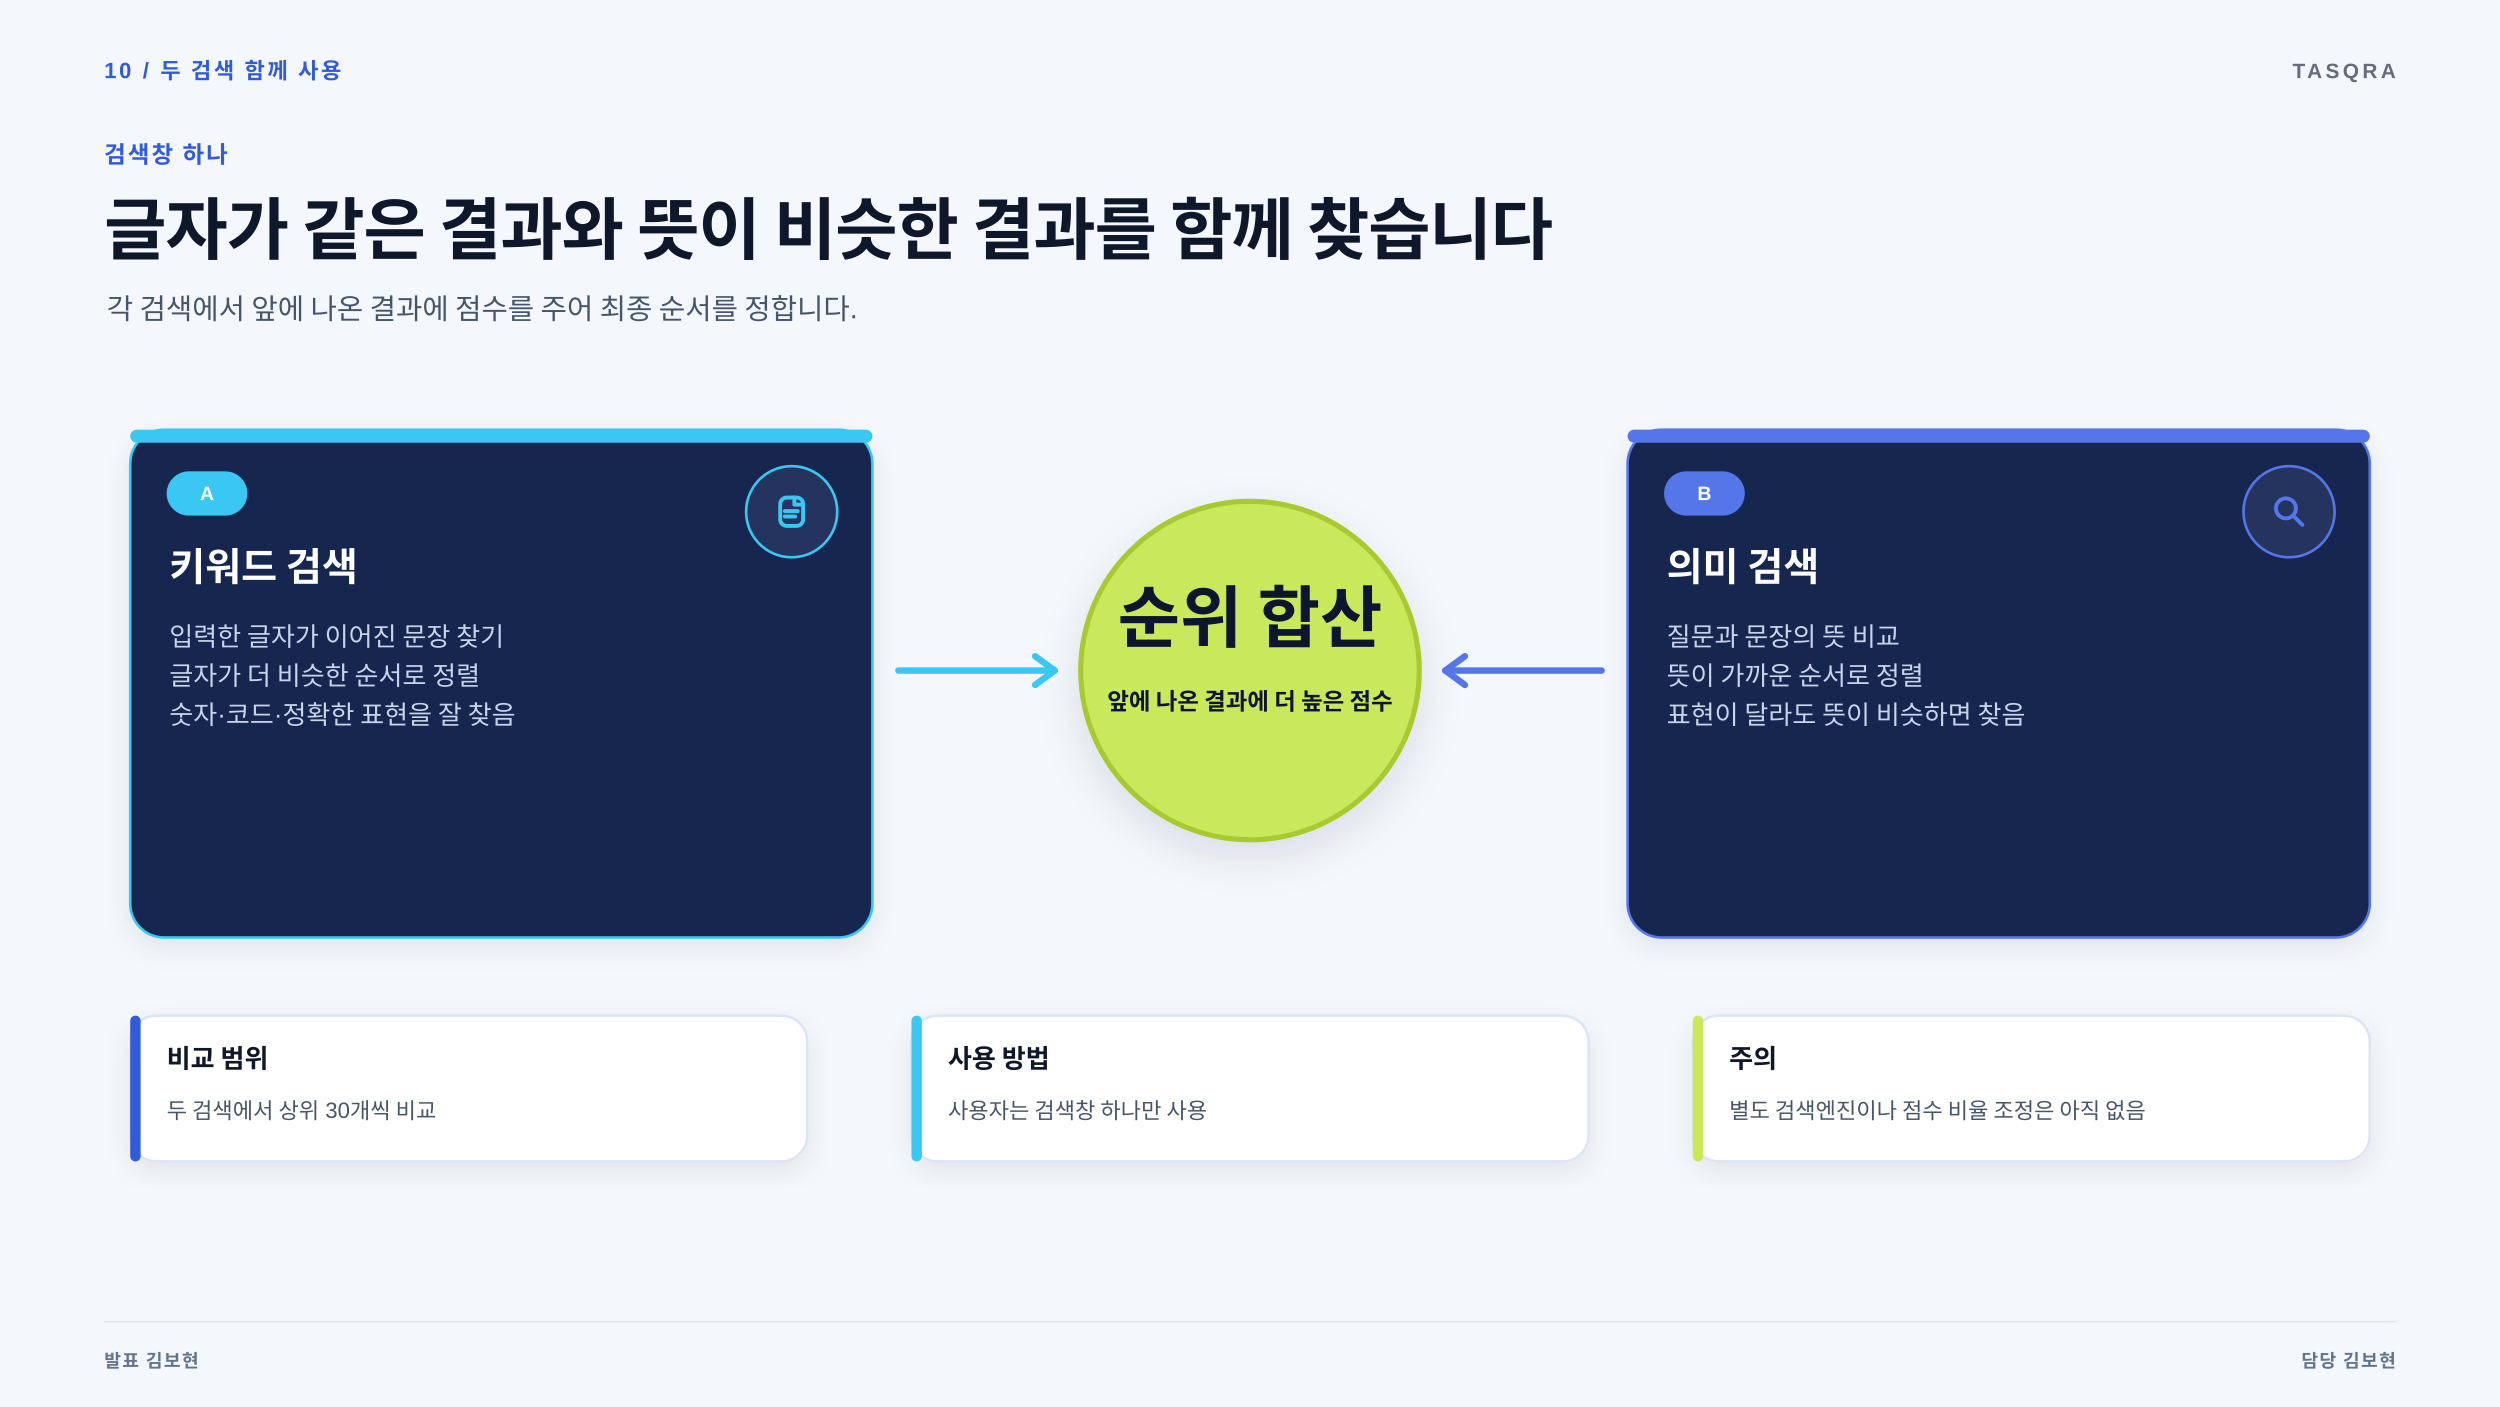
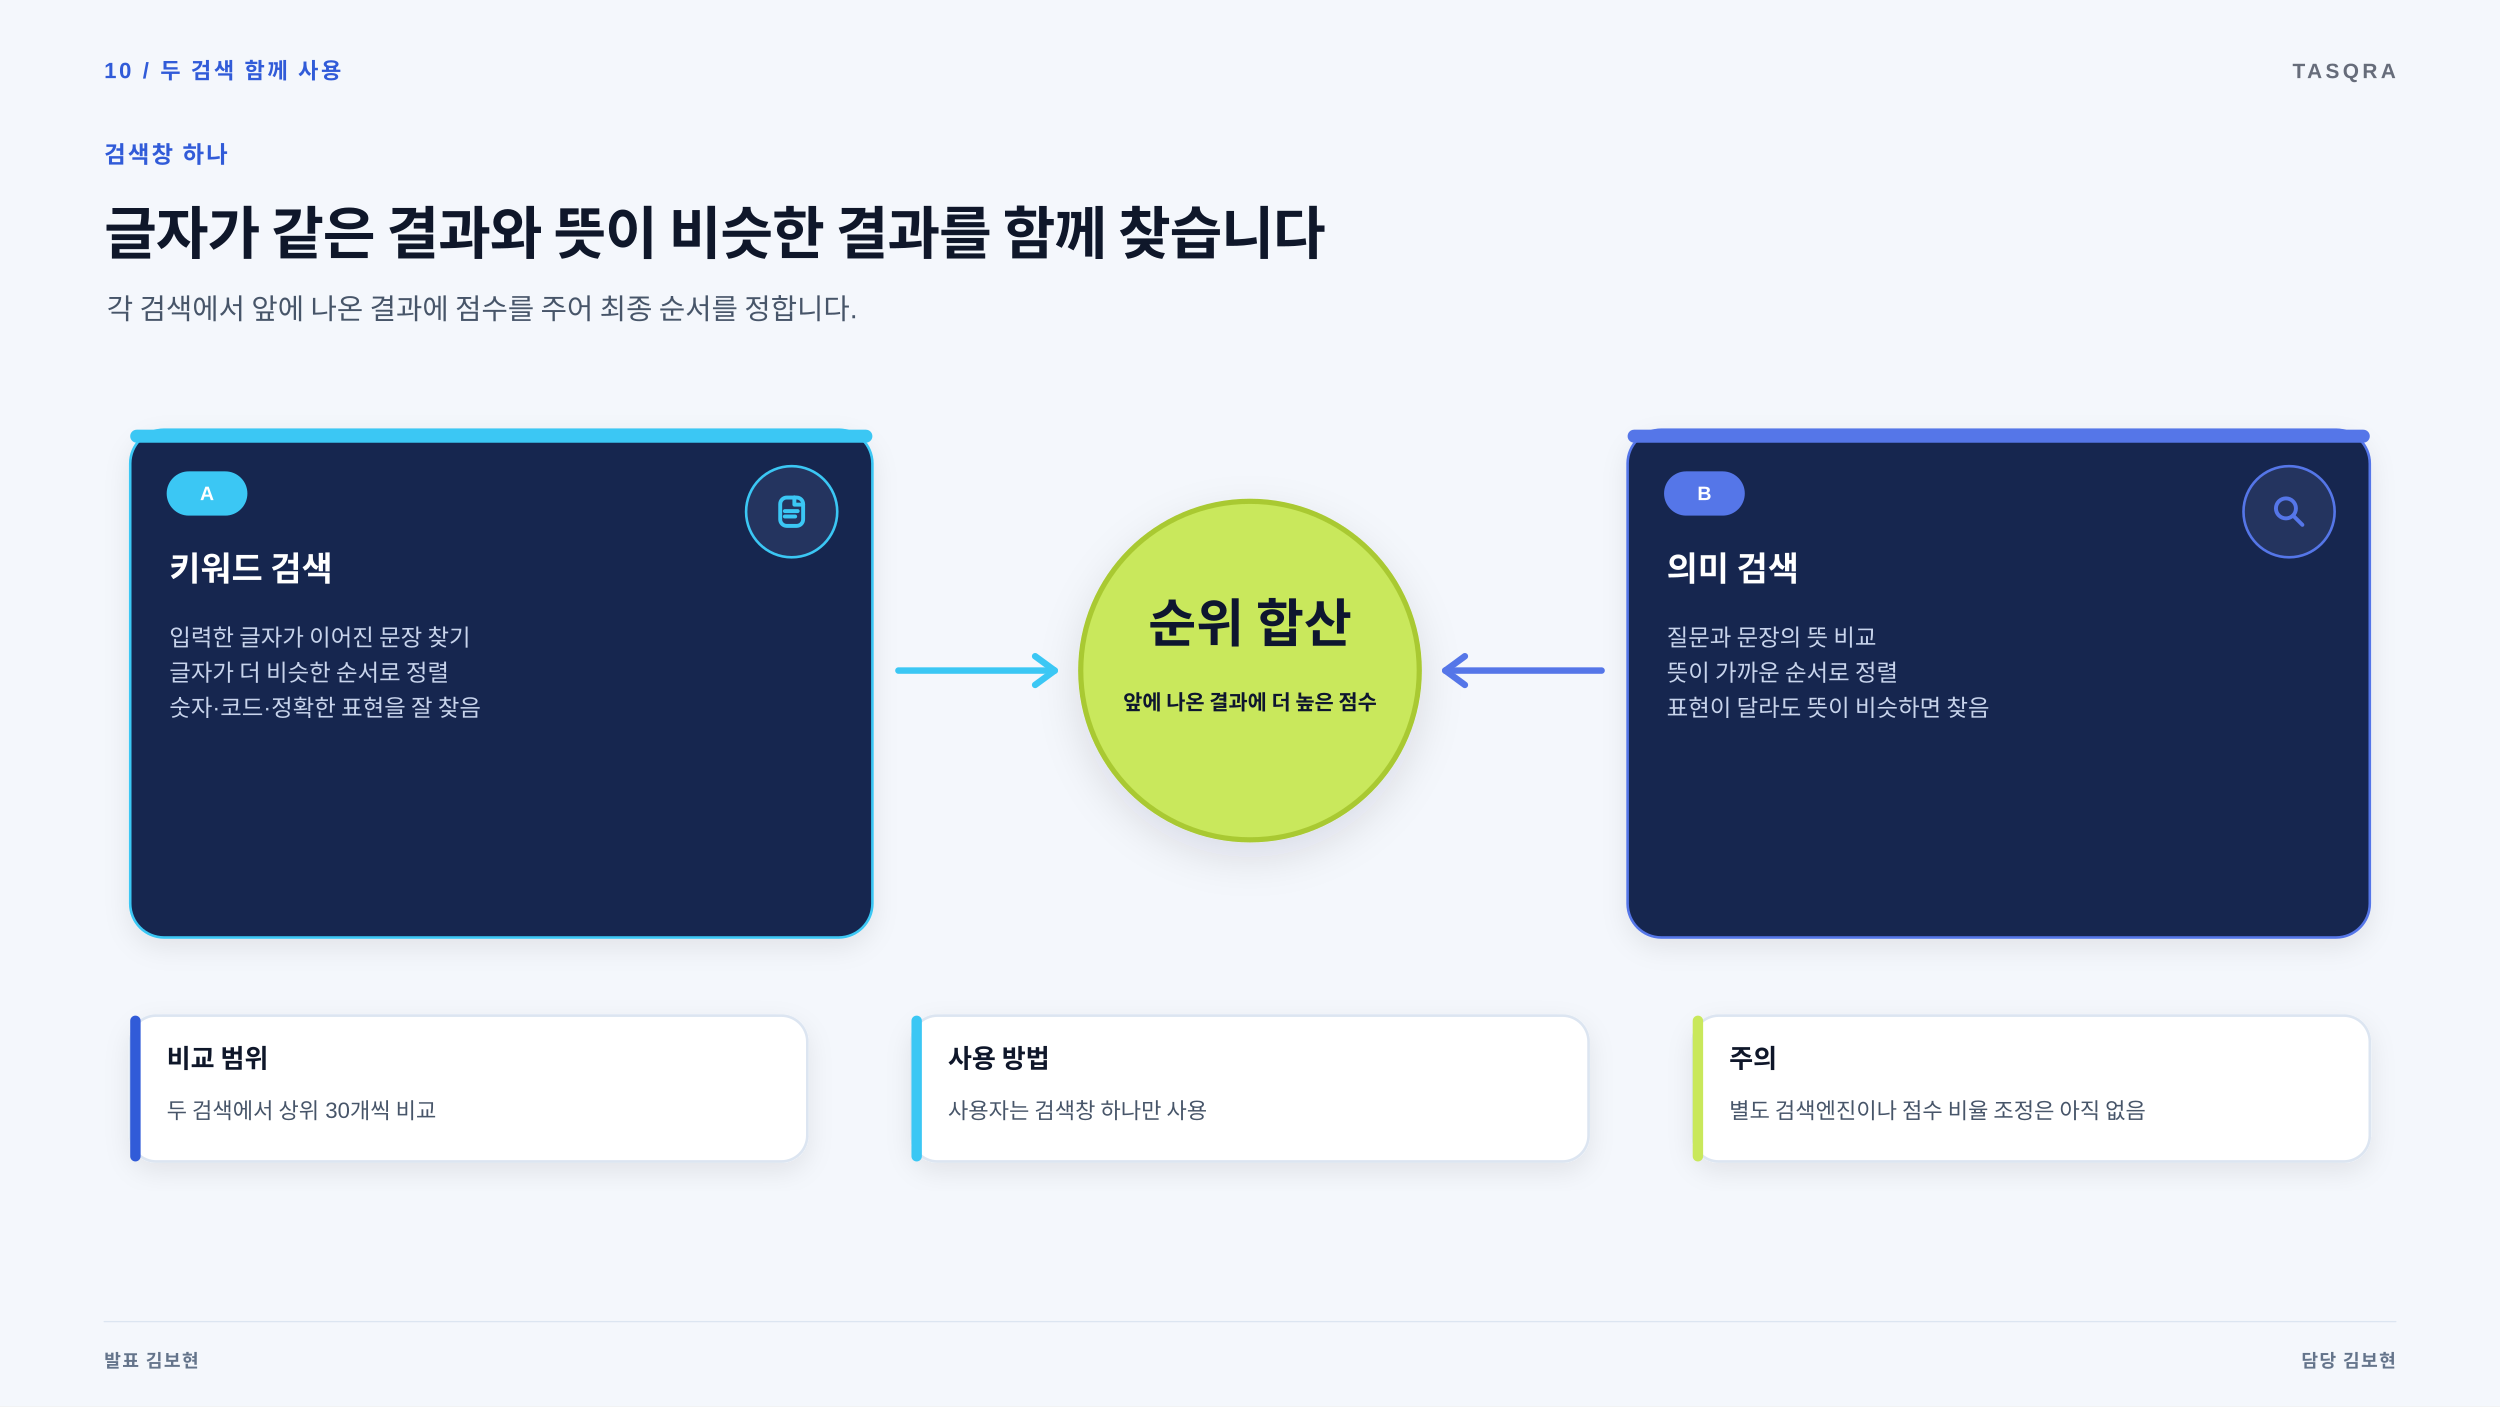
<svg xmlns="http://www.w3.org/2000/svg" width="1920" height="1080" viewBox="0 0 1920 1080">
  <defs>
    <style>@font-face{font-family:NotoKR;src:url("../../포트폴리오/NotoSansKR.ttf") format("truetype");} text{font-family:NotoKR,Arial,sans-serif;}</style>
    <filter id="shadow" x="-20%" y="-20%" width="140%" height="140%">
      <feDropShadow dx="0" dy="12" stdDeviation="16" flood-color="#0E162F" flood-opacity="0.11" />
    </filter>
    <filter id="softShadow" x="-20%" y="-20%" width="140%" height="140%">
      <feDropShadow dx="0" dy="7" stdDeviation="10" flood-color="#0E162F" flood-opacity="0.08" />
    </filter>
  </defs>
  <rect x="0" y="0" width="1920" height="1080" rx="0" fill="#F4F7FC" stroke="none" stroke-width="0" opacity="1" />
  <text x="80" y="60" font-family="NotoKR, Arial, sans-serif" font-size="17" font-weight="800" font-style="normal" fill="#315BD8" text-anchor="start" letter-spacing="2" opacity="1">10  /  두 검색 함께 사용</text>
  <text x="1840" y="60" font-family="NotoKR, Arial, sans-serif" font-size="16" font-weight="800" font-style="normal" fill="#0F172A" text-anchor="end" letter-spacing="2.6" opacity="0.62">TASQRA</text>
  <line x1="80" y1="1015" x2="1840" y2="1015" stroke="#DCE5F1" stroke-width="1" stroke-linecap="round" opacity="1" />
  <text x="80" y="1050" font-family="NotoKR, Arial, sans-serif" font-size="14" font-weight="700" font-style="normal" fill="#64748B" text-anchor="start" letter-spacing="1" opacity="1">발표  김보현</text>
  <text x="1840" y="1050" font-family="NotoKR, Arial, sans-serif" font-size="14" font-weight="700" font-style="normal" fill="#64748B" text-anchor="end" letter-spacing="1" opacity="1">담당  김보현</text>
  <text x="80" y="125" font-family="NotoKR, Arial, sans-serif" font-size="18" font-weight="800" font-style="normal" fill="#315BD8" text-anchor="start" letter-spacing="1.6" opacity="1">검색창 하나</text>
-   <text x="80" y="195" font-family="NotoKR, Arial, sans-serif" font-size="52" font-weight="800" font-style="normal" fill="#0F172A" text-anchor="start" letter-spacing="-0.8" opacity="1">글자가 같은 결과와 뜻이 비슷한 결과를 함께 찾습니다</text>
+   <text x="80" y="195" font-family="NotoKR, Arial, sans-serif" font-size="44" font-weight="800" font-style="normal" fill="#0F172A" text-anchor="start" letter-spacing="-0.8" opacity="1">글자가 같은 결과와 뜻이 비슷한 결과를 함께 찾습니다</text>
  <text x="82" y="245" font-family="NotoKR, Arial, sans-serif" font-size="22" font-weight="500" font-style="normal" fill="#475569" text-anchor="start" letter-spacing="0" opacity="1">각 검색에서 앞에 나온 결과에 점수를 주어 최종 순서를 정합니다.</text>
  <rect x="100" y="330" width="570" height="390" rx="26" fill="#17264F" stroke="#3BC7F4" stroke-width="2" opacity="1" filter="url(#softShadow)" />
  <rect x="100" y="330" width="570" height="10" rx="5" fill="#3BC7F4" stroke="none" stroke-width="0" opacity="1" />
  <rect x="128" y="362" width="62" height="34" rx="17.0" fill="#3BC7F4" stroke="none" stroke-width="0" opacity="1" />
  <text x="159.0" y="384.1" font-family="NotoKR, Arial, sans-serif" font-size="15" font-weight="700" font-style="normal" fill="#FFFFFF" text-anchor="middle" letter-spacing="0" opacity="1">A</text>
  <circle cx="608" cy="393" r="35" fill="#24345F" stroke="#3BC7F4" stroke-width="2" opacity="1" />
  <g fill="none" stroke="#3BC7F4" stroke-width="3" stroke-linecap="round" stroke-linejoin="round">
    <rect x="599.2" y="382.12" width="17.6" height="21.76" rx="5" />
    <path d="M 610.08 382.12 v 5.44 h 6.72" />
    <line x1="602.72" y1="392.52" x2="612.64" y2="392.52" />
    <line x1="602.72" y1="396.68" x2="610.72" y2="396.68" />
  </g>
-   <text x="130" y="446" font-family="NotoKR, Arial, sans-serif" font-size="30" font-weight="800" font-style="normal" fill="#FFFFFF" text-anchor="start" letter-spacing="0" opacity="1">키워드 검색</text>
-   <text x="130" y="496" font-family="NotoKR, Arial, sans-serif" font-size="20" font-weight="500" fill="#C8D4EC" text-anchor="start">
+   <text x="130" y="446" font-family="NotoKR, Arial, sans-serif" font-size="26" font-weight="800" font-style="normal" fill="#FFFFFF" text-anchor="start" letter-spacing="0" opacity="1">키워드 검색</text>
+   <text x="130" y="496" font-family="NotoKR, Arial, sans-serif" font-size="18" font-weight="500" fill="#C8D4EC" text-anchor="start">
    <tspan x="130" dy="0">입력한 글자가 이어진 문장 찾기</tspan>
-     <tspan x="130" dy="30.0">글자가 더 비슷한 순서로 정렬</tspan>
-     <tspan x="130" dy="30.0">숫자·코드·정확한 표현을 잘 찾음</tspan>
+     <tspan x="130" dy="27.0">글자가 더 비슷한 순서로 정렬</tspan>
+     <tspan x="130" dy="27.0">숫자·코드·정확한 표현을 잘 찾음</tspan>
  </text>
  <rect x="1250" y="330" width="570" height="390" rx="26" fill="#17264F" stroke="#5576E8" stroke-width="2" opacity="1" filter="url(#softShadow)" />
  <rect x="1250" y="330" width="570" height="10" rx="5" fill="#5576E8" stroke="none" stroke-width="0" opacity="1" />
  <rect x="1278" y="362" width="62" height="34" rx="17.0" fill="#5576E8" stroke="none" stroke-width="0" opacity="1" />
  <text x="1309.0" y="384.1" font-family="NotoKR, Arial, sans-serif" font-size="15" font-weight="700" font-style="normal" fill="#FFFFFF" text-anchor="middle" letter-spacing="0" opacity="1">B</text>
  <circle cx="1758" cy="393" r="35" fill="#24345F" stroke="#5576E8" stroke-width="2" opacity="1" />
  <g fill="none" stroke="#5576E8" stroke-width="3" stroke-linecap="round">
    <circle cx="1755.6" cy="390.44" r="7.68" />
    <line x1="1761.2" y1="396.04" x2="1768.24" y2="403.08" />
  </g>
-   <text x="1280" y="446" font-family="NotoKR, Arial, sans-serif" font-size="30" font-weight="800" font-style="normal" fill="#FFFFFF" text-anchor="start" letter-spacing="0" opacity="1">의미 검색</text>
-   <text x="1280" y="496" font-family="NotoKR, Arial, sans-serif" font-size="20" font-weight="500" fill="#C8D4EC" text-anchor="start">
+   <text x="1280" y="446" font-family="NotoKR, Arial, sans-serif" font-size="26" font-weight="800" font-style="normal" fill="#FFFFFF" text-anchor="start" letter-spacing="0" opacity="1">의미 검색</text>
+   <text x="1280" y="496" font-family="NotoKR, Arial, sans-serif" font-size="18" font-weight="500" fill="#C8D4EC" text-anchor="start">
    <tspan x="1280" dy="0">질문과 문장의 뜻 비교</tspan>
-     <tspan x="1280" dy="30.0">뜻이 가까운 순서로 정렬</tspan>
-     <tspan x="1280" dy="30.0">표현이 달라도 뜻이 비슷하면 찾음</tspan>
+     <tspan x="1280" dy="27.0">뜻이 가까운 순서로 정렬</tspan>
+     <tspan x="1280" dy="27.0">표현이 달라도 뜻이 비슷하면 찾음</tspan>
  </text>
  <circle cx="960" cy="515" r="130" fill="#C9E85B" stroke="#A9C932" stroke-width="4" opacity="1" filter="url(#shadow)" />
-   <text x="960" y="493" font-family="NotoKR, Arial, sans-serif" font-size="52" font-weight="800" font-style="normal" fill="#0E162F" text-anchor="middle" letter-spacing="0" opacity="1">순위 합산</text>
-   <text x="960" y="545" font-family="NotoKR, Arial, sans-serif" font-size="18" font-weight="800" font-style="normal" fill="#0E162F" text-anchor="middle" letter-spacing="0" opacity="1">앞에 나온 결과에 더 높은 점수</text>
+   <text x="960" y="493" font-family="NotoKR, Arial, sans-serif" font-size="40" font-weight="800" font-style="normal" fill="#0E162F" text-anchor="middle" letter-spacing="0" opacity="1">순위 합산</text>
+   <text x="960" y="545" font-family="NotoKR, Arial, sans-serif" font-size="16" font-weight="800" font-style="normal" fill="#0E162F" text-anchor="middle" letter-spacing="0" opacity="1">앞에 나온 결과에 더 높은 점수</text>
  <line x1="690" y1="515" x2="810" y2="515" stroke="#3BC7F4" stroke-width="5" stroke-linecap="round" opacity="1" />
  <path d="M 795 504 L 810 515 L 795 526" fill="none" stroke="#3BC7F4" stroke-width="5" stroke-linecap="round" stroke-linejoin="round" />
  <line x1="1230" y1="515" x2="1110" y2="515" stroke="#5576E8" stroke-width="5" stroke-linecap="round" opacity="1" />
  <path d="M 1125 504 L 1110 515 L 1125 526" fill="none" stroke="#5576E8" stroke-width="5" stroke-linecap="round" stroke-linejoin="round" />
  <rect x="100" y="780" width="520" height="112" rx="20" fill="#FFFFFF" stroke="#DCE5F1" stroke-width="2" opacity="1" filter="url(#softShadow)" />
  <rect x="100" y="780" width="8" height="112" rx="4" fill="#315BD8" stroke="none" stroke-width="0" opacity="1" />
  <text x="128" y="820" font-family="NotoKR, Arial, sans-serif" font-size="20" font-weight="800" font-style="normal" fill="#0F172A" text-anchor="start" letter-spacing="0" opacity="1">비교 범위</text>
  <text x="128" y="859" font-family="NotoKR, Arial, sans-serif" font-size="17" font-weight="500" font-style="normal" fill="#475569" text-anchor="start" letter-spacing="0" opacity="1">두 검색에서 상위 30개씩 비교</text>
  <rect x="700" y="780" width="520" height="112" rx="20" fill="#FFFFFF" stroke="#DCE5F1" stroke-width="2" opacity="1" filter="url(#softShadow)" />
  <rect x="700" y="780" width="8" height="112" rx="4" fill="#3BC7F4" stroke="none" stroke-width="0" opacity="1" />
  <text x="728" y="820" font-family="NotoKR, Arial, sans-serif" font-size="20" font-weight="800" font-style="normal" fill="#0F172A" text-anchor="start" letter-spacing="0" opacity="1">사용 방법</text>
  <text x="728" y="859" font-family="NotoKR, Arial, sans-serif" font-size="17" font-weight="500" font-style="normal" fill="#475569" text-anchor="start" letter-spacing="0" opacity="1">사용자는 검색창 하나만 사용</text>
  <rect x="1300" y="780" width="520" height="112" rx="20" fill="#FFFFFF" stroke="#DCE5F1" stroke-width="2" opacity="1" filter="url(#softShadow)" />
  <rect x="1300" y="780" width="8" height="112" rx="4" fill="#C9E85B" stroke="none" stroke-width="0" opacity="1" />
  <text x="1328" y="820" font-family="NotoKR, Arial, sans-serif" font-size="20" font-weight="800" font-style="normal" fill="#0F172A" text-anchor="start" letter-spacing="0" opacity="1">주의</text>
  <text x="1328" y="859" font-family="NotoKR, Arial, sans-serif" font-size="17" font-weight="500" font-style="normal" fill="#475569" text-anchor="start" letter-spacing="0" opacity="1">별도 검색엔진이나 점수 비율 조정은 아직 없음</text>
</svg>
